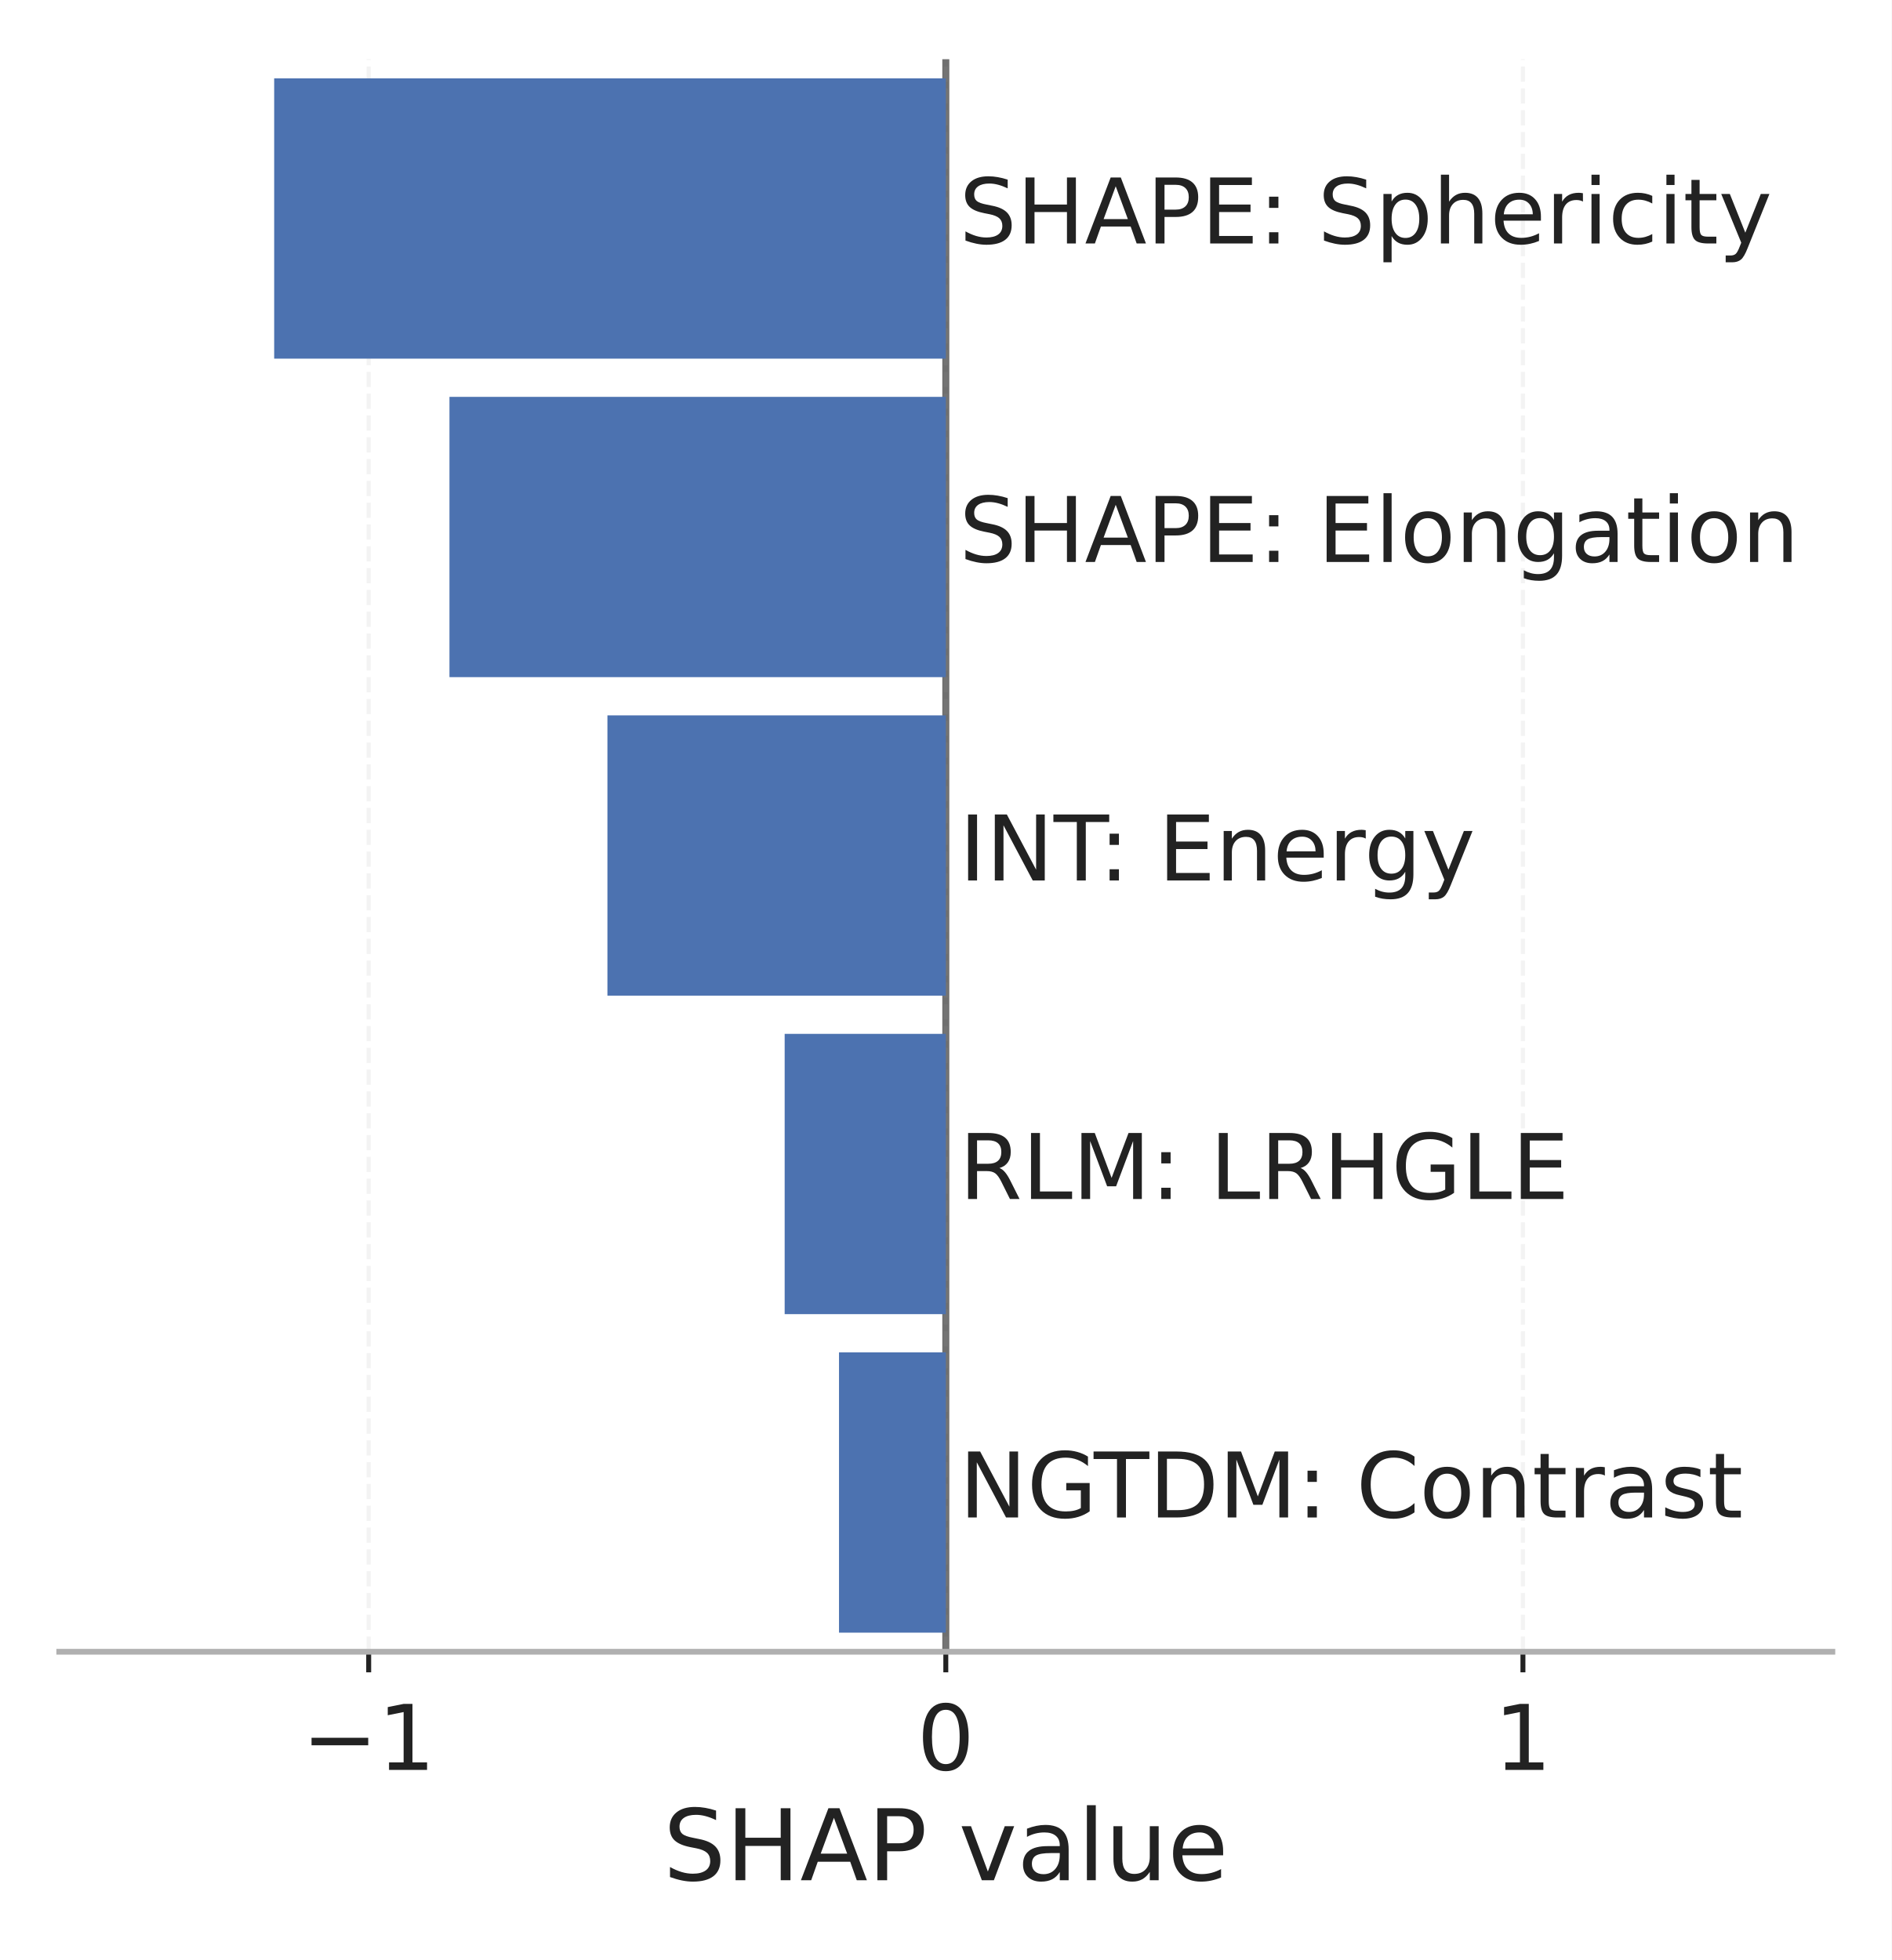
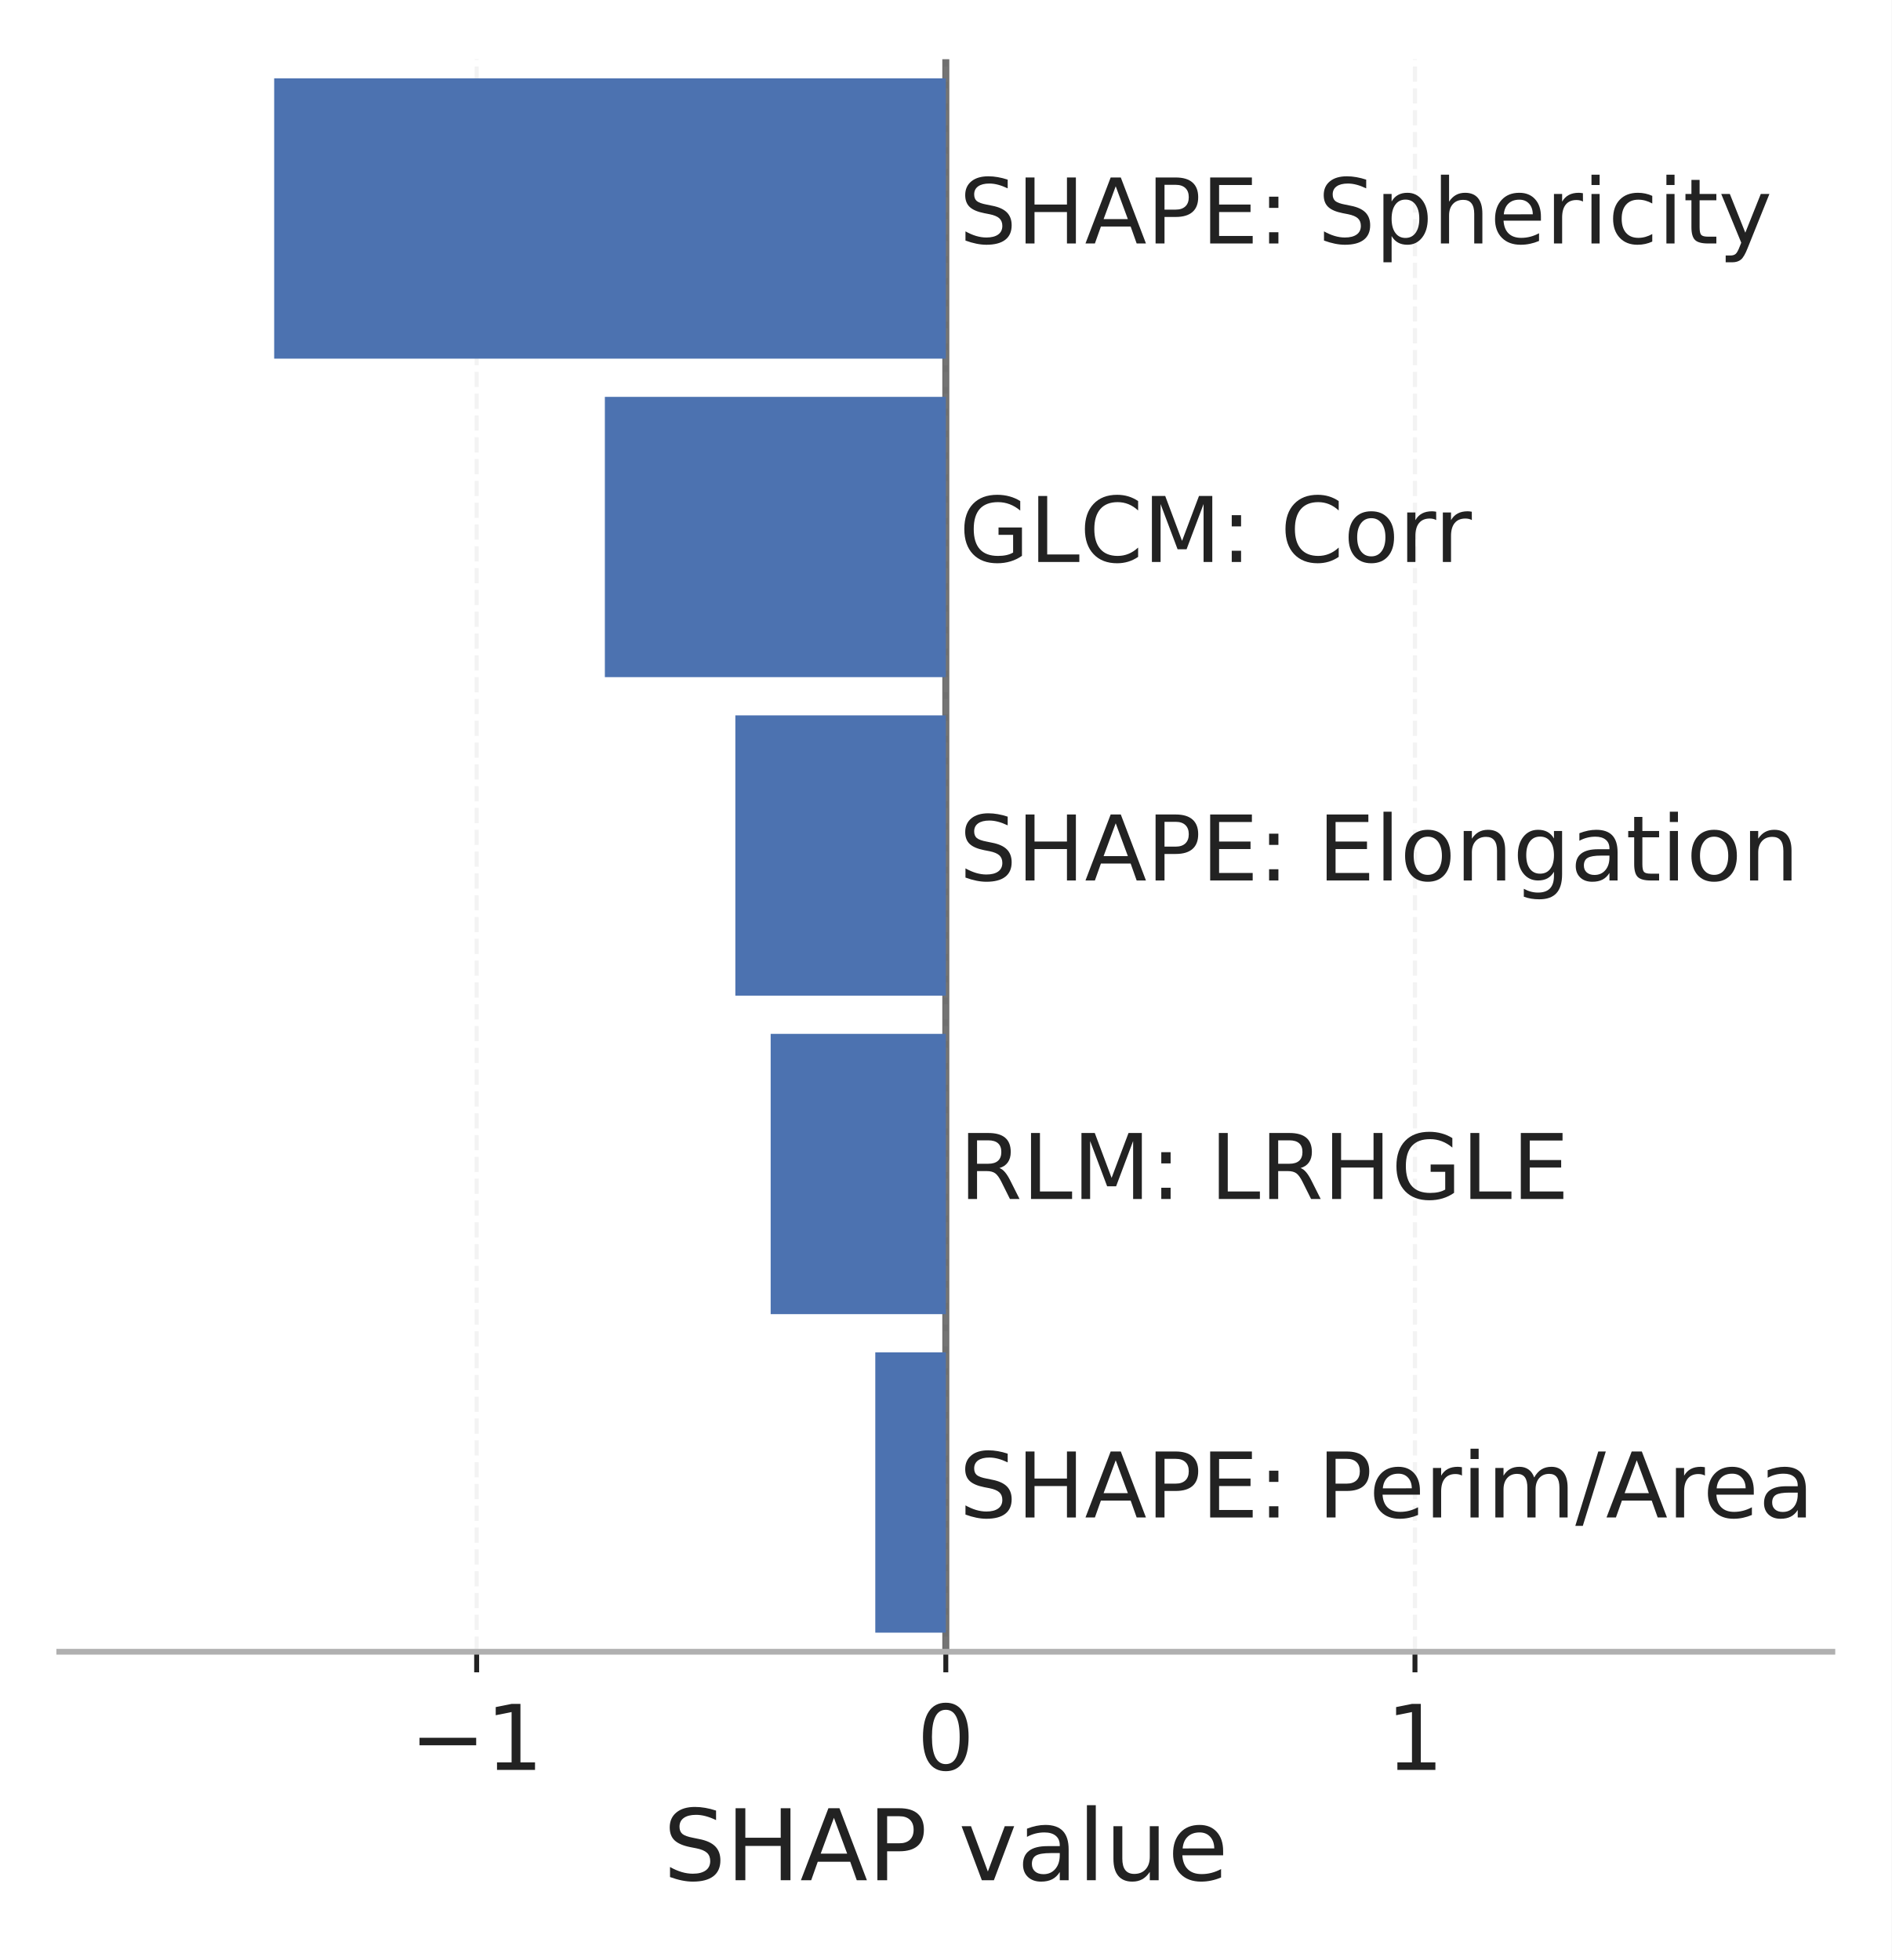
<svg xmlns="http://www.w3.org/2000/svg" xmlns:xlink="http://www.w3.org/1999/xlink" width="229.86pt" height="238.196pt" viewBox="0 0 229.86 238.196" version="1.1">
  <defs>
    <style type="text/css">*{stroke-linejoin: round; stroke-linecap: butt}</style>
  </defs>
  <g id="figure_1">
    <g id="patch_1">
      <path d="M 0 238.196  L 229.86 238.196  L 229.86 0  L 0 0  z " style="fill: #ffffff" />
    </g>
    <g id="axes_1">
      <g id="patch_2">
        <path d="M 7.2 200.736  L 222.66 200.736  L 222.66 7.2  L 7.2 7.2  z " style="fill: #ffffff" />
      </g>
      <g id="line2d_1">
-         <path d="M 114.93 200.736  L 114.93 7.2  " clip-path="url(#p51b3d1cedf)" style="fill: none; stroke: #6f6f6f; stroke-width: 0.85; stroke-linecap: square" />
+         <path d="M 114.93 200.736  L 114.93 7.2  " clip-path="url(#p16a51a3ae6)" style="fill: none; stroke: #6f6f6f; stroke-width: 0.85; stroke-linecap: square" />
      </g>
      <g id="matplotlib.axis_1">
        <g id="xtick_1">
          <g id="line2d_2">
-             <path d="M 44.801 200.736  L 44.801 7.2  " clip-path="url(#p51b3d1cedf)" style="fill: none; stroke-dasharray: 1.85,0.8; stroke-dashoffset: 0; stroke: #9a9a9a; stroke-opacity: 0.12; stroke-width: 0.5" />
+             <path d="M 57.921 200.736  L 57.921 7.2  " clip-path="url(#p16a51a3ae6)" style="fill: none; stroke-dasharray: 1.85,0.8; stroke-dashoffset: 0; stroke: #9a9a9a; stroke-opacity: 0.12; stroke-width: 0.5" />
          </g>
          <g id="line2d_3">
            <defs>
-               <path id="md87dbd4242" d="M 0 0  L 0 2.5  " style="stroke: #222222; stroke-width: 0.6" />
+               <path id="md2951fb6ec" d="M 0 0  L 0 2.5  " style="stroke: #222222; stroke-width: 0.6" />
            </defs>
            <g>
-               <use xlink:href="#md87dbd4242" x="44.801" y="200.736" style="fill: #222222; stroke: #222222; stroke-width: 0.6" />
+               <use xlink:href="#md2951fb6ec" x="57.921" y="200.736" style="fill: #222222; stroke: #222222; stroke-width: 0.6" />
            </g>
          </g>
          <g id="text_1">
-             <g style="fill: #222222" transform="translate(36.69309 215.0943) scale(0.11 -0.11)">
+             <g style="fill: #222222" transform="translate(49.81278 215.0943) scale(0.11 -0.11)">
              <defs>
                <path id="DejaVuSans-2212" d="M 678 2272  L 4684 2272  L 4684 1741  L 678 1741  L 678 2272  z " transform="scale(0.015625)" />
                <path id="DejaVuSans-31" d="M 794 531  L 1825 531  L 1825 4091  L 703 3866  L 703 4441  L 1819 4666  L 2450 4666  L 2450 531  L 3481 531  L 3481 0  L 794 0  L 794 531  z " transform="scale(0.015625)" />
              </defs>
              <use xlink:href="#DejaVuSans-2212" />
              <use xlink:href="#DejaVuSans-31" x="83.789" />
            </g>
          </g>
        </g>
        <g id="xtick_2">
          <g id="line2d_4">
-             <path d="M 114.93 200.736  L 114.93 7.2  " clip-path="url(#p51b3d1cedf)" style="fill: none; stroke-dasharray: 1.85,0.8; stroke-dashoffset: 0; stroke: #9a9a9a; stroke-opacity: 0.12; stroke-width: 0.5" />
+             <path d="M 114.93 200.736  L 114.93 7.2  " clip-path="url(#p16a51a3ae6)" style="fill: none; stroke-dasharray: 1.85,0.8; stroke-dashoffset: 0; stroke: #9a9a9a; stroke-opacity: 0.12; stroke-width: 0.5" />
          </g>
          <g id="line2d_5">
            <g>
-               <use xlink:href="#md87dbd4242" x="114.93" y="200.736" style="fill: #222222; stroke: #222222; stroke-width: 0.6" />
+               <use xlink:href="#md2951fb6ec" x="114.93" y="200.736" style="fill: #222222; stroke: #222222; stroke-width: 0.6" />
            </g>
          </g>
          <g id="text_2">
            <g style="fill: #222222" transform="translate(111.4306 215.0943) scale(0.11 -0.11)">
              <defs>
                <path id="DejaVuSans-30" d="M 2034 4250  Q 1547 4250 1301 3770  Q 1056 3291 1056 2328  Q 1056 1369 1301 889  Q 1547 409 2034 409  Q 2525 409 2770 889  Q 3016 1369 3016 2328  Q 3016 3291 2770 3770  Q 2525 4250 2034 4250  z M 2034 4750  Q 2819 4750 3233 4129  Q 3647 3509 3647 2328  Q 3647 1150 3233 529  Q 2819 -91 2034 -91  Q 1250 -91 836 529  Q 422 1150 422 2328  Q 422 3509 836 4129  Q 1250 4750 2034 4750  z " transform="scale(0.015625)" />
              </defs>
              <use xlink:href="#DejaVuSans-30" />
            </g>
          </g>
        </g>
        <g id="xtick_3">
          <g id="line2d_6">
-             <path d="M 185.059 200.736  L 185.059 7.2  " clip-path="url(#p51b3d1cedf)" style="fill: none; stroke-dasharray: 1.85,0.8; stroke-dashoffset: 0; stroke: #9a9a9a; stroke-opacity: 0.12; stroke-width: 0.5" />
+             <path d="M 171.939 200.736  L 171.939 7.2  " clip-path="url(#p16a51a3ae6)" style="fill: none; stroke-dasharray: 1.85,0.8; stroke-dashoffset: 0; stroke: #9a9a9a; stroke-opacity: 0.12; stroke-width: 0.5" />
          </g>
          <g id="line2d_7">
            <g>
-               <use xlink:href="#md87dbd4242" x="185.059" y="200.736" style="fill: #222222; stroke: #222222; stroke-width: 0.6" />
+               <use xlink:href="#md2951fb6ec" x="171.939" y="200.736" style="fill: #222222; stroke: #222222; stroke-width: 0.6" />
            </g>
          </g>
          <g id="text_3">
-             <g style="fill: #222222" transform="translate(181.5593 215.0943) scale(0.11 -0.11)">
+             <g style="fill: #222222" transform="translate(168.4396 215.0943) scale(0.11 -0.11)">
              <use xlink:href="#DejaVuSans-31" />
            </g>
          </g>
        </g>
        <g id="text_4">
          <g style="fill: #222222" transform="translate(80.59031 228.5001) scale(0.12 -0.12)">
            <defs>
              <path id="DejaVuSans-53" d="M 3425 4513  L 3425 3897  Q 3066 4069 2747 4153  Q 2428 4238 2131 4238  Q 1616 4238 1336 4038  Q 1056 3838 1056 3469  Q 1056 3159 1242 3001  Q 1428 2844 1947 2747  L 2328 2669  Q 3034 2534 3370 2195  Q 3706 1856 3706 1288  Q 3706 609 3251 259  Q 2797 -91 1919 -91  Q 1588 -91 1214 -16  Q 841 59 441 206  L 441 856  Q 825 641 1194 531  Q 1563 422 1919 422  Q 2459 422 2753 634  Q 3047 847 3047 1241  Q 3047 1584 2836 1778  Q 2625 1972 2144 2069  L 1759 2144  Q 1053 2284 737 2584  Q 422 2884 422 3419  Q 422 4038 858 4394  Q 1294 4750 2059 4750  Q 2388 4750 2728 4690  Q 3069 4631 3425 4513  z " transform="scale(0.015625)" />
              <path id="DejaVuSans-48" d="M 628 4666  L 1259 4666  L 1259 2753  L 3553 2753  L 3553 4666  L 4184 4666  L 4184 0  L 3553 0  L 3553 2222  L 1259 2222  L 1259 0  L 628 0  L 628 4666  z " transform="scale(0.015625)" />
              <path id="DejaVuSans-41" d="M 2188 4044  L 1331 1722  L 3047 1722  L 2188 4044  z M 1831 4666  L 2547 4666  L 4325 0  L 3669 0  L 3244 1197  L 1141 1197  L 716 0  L 50 0  L 1831 4666  z " transform="scale(0.015625)" />
              <path id="DejaVuSans-50" d="M 1259 4147  L 1259 2394  L 2053 2394  Q 2494 2394 2734 2622  Q 2975 2850 2975 3272  Q 2975 3691 2734 3919  Q 2494 4147 2053 4147  L 1259 4147  z M 628 4666  L 2053 4666  Q 2838 4666 3239 4311  Q 3641 3956 3641 3272  Q 3641 2581 3239 2228  Q 2838 1875 2053 1875  L 1259 1875  L 1259 0  L 628 0  L 628 4666  z " transform="scale(0.015625)" />
              <path id="DejaVuSans-20" transform="scale(0.015625)" />
              <path id="DejaVuSans-76" d="M 191 3500  L 800 3500  L 1894 563  L 2988 3500  L 3597 3500  L 2284 0  L 1503 0  L 191 3500  z " transform="scale(0.015625)" />
              <path id="DejaVuSans-61" d="M 2194 1759  Q 1497 1759 1228 1600  Q 959 1441 959 1056  Q 959 750 1161 570  Q 1363 391 1709 391  Q 2188 391 2477 730  Q 2766 1069 2766 1631  L 2766 1759  L 2194 1759  z M 3341 1997  L 3341 0  L 2766 0  L 2766 531  Q 2569 213 2275 61  Q 1981 -91 1556 -91  Q 1019 -91 701 211  Q 384 513 384 1019  Q 384 1609 779 1909  Q 1175 2209 1959 2209  L 2766 2209  L 2766 2266  Q 2766 2663 2505 2880  Q 2244 3097 1772 3097  Q 1472 3097 1187 3025  Q 903 2953 641 2809  L 641 3341  Q 956 3463 1253 3523  Q 1550 3584 1831 3584  Q 2591 3584 2966 3190  Q 3341 2797 3341 1997  z " transform="scale(0.015625)" />
              <path id="DejaVuSans-6c" d="M 603 4863  L 1178 4863  L 1178 0  L 603 0  L 603 4863  z " transform="scale(0.015625)" />
              <path id="DejaVuSans-75" d="M 544 1381  L 544 3500  L 1119 3500  L 1119 1403  Q 1119 906 1312 657  Q 1506 409 1894 409  Q 2359 409 2629 706  Q 2900 1003 2900 1516  L 2900 3500  L 3475 3500  L 3475 0  L 2900 0  L 2900 538  Q 2691 219 2414 64  Q 2138 -91 1772 -91  Q 1169 -91 856 284  Q 544 659 544 1381  z M 1991 3584  L 1991 3584  z " transform="scale(0.015625)" />
              <path id="DejaVuSans-65" d="M 3597 1894  L 3597 1613  L 953 1613  Q 991 1019 1311 708  Q 1631 397 2203 397  Q 2534 397 2845 478  Q 3156 559 3463 722  L 3463 178  Q 3153 47 2828 -22  Q 2503 -91 2169 -91  Q 1331 -91 842 396  Q 353 884 353 1716  Q 353 2575 817 3079  Q 1281 3584 2069 3584  Q 2775 3584 3186 3129  Q 3597 2675 3597 1894  z M 3022 2063  Q 3016 2534 2758 2815  Q 2500 3097 2075 3097  Q 1594 3097 1305 2825  Q 1016 2553 972 2059  L 3022 2063  z " transform="scale(0.015625)" />
            </defs>
            <use xlink:href="#DejaVuSans-53" />
            <use xlink:href="#DejaVuSans-48" x="63.477" />
            <use xlink:href="#DejaVuSans-41" x="138.672" />
            <use xlink:href="#DejaVuSans-50" x="207.08" />
            <use xlink:href="#DejaVuSans-20" x="267.383" />
            <use xlink:href="#DejaVuSans-76" x="299.17" />
            <use xlink:href="#DejaVuSans-61" x="358.35" />
            <use xlink:href="#DejaVuSans-6c" x="419.629" />
            <use xlink:href="#DejaVuSans-75" x="447.412" />
            <use xlink:href="#DejaVuSans-65" x="510.791" />
          </g>
        </g>
      </g>
      <g id="matplotlib.axis_2" />
      <g id="patch_3">
-         <path d="M 114.93 9.522  L 33.316 9.522  L 33.316 43.585  L 114.93 43.585  z " clip-path="url(#p51b3d1cedf)" style="fill: #4c72b0" />
+         <path d="M 114.93 9.522  L 33.316 9.522  L 33.316 43.585  L 114.93 43.585  z " clip-path="url(#p16a51a3ae6)" style="fill: #4c72b0" />
      </g>
      <g id="patch_4">
-         <path d="M 114.93 48.23  L 54.616 48.23  L 54.616 82.292  L 114.93 82.292  z " clip-path="url(#p51b3d1cedf)" style="fill: #4c72b0" />
+         <path d="M 114.93 48.23  L 73.5 48.23  L 73.5 82.292  L 114.93 82.292  z " clip-path="url(#p16a51a3ae6)" style="fill: #4c72b0" />
      </g>
      <g id="patch_5">
-         <path d="M 114.93 86.937  L 73.811 86.937  L 73.811 120.999  L 114.93 120.999  z " clip-path="url(#p51b3d1cedf)" style="fill: #4c72b0" />
+         <path d="M 114.93 86.937  L 89.355 86.937  L 89.355 120.999  L 114.93 120.999  z " clip-path="url(#p16a51a3ae6)" style="fill: #4c72b0" />
      </g>
      <g id="patch_6">
-         <path d="M 114.93 125.644  L 95.348 125.644  L 95.348 159.706  L 114.93 159.706  z " clip-path="url(#p51b3d1cedf)" style="fill: #4c72b0" />
+         <path d="M 114.93 125.644  L 93.647 125.644  L 93.647 159.706  L 114.93 159.706  z " clip-path="url(#p16a51a3ae6)" style="fill: #4c72b0" />
      </g>
      <g id="patch_7">
-         <path d="M 114.93 164.351  L 101.952 164.351  L 101.952 198.414  L 114.93 198.414  z " clip-path="url(#p51b3d1cedf)" style="fill: #4c72b0" />
+         <path d="M 114.93 164.351  L 106.361 164.351  L 106.361 198.414  L 114.93 198.414  z " clip-path="url(#p16a51a3ae6)" style="fill: #4c72b0" />
      </g>
      <g id="patch_8">
        <path d="M 7.2 200.736  L 222.66 200.736  " style="fill: none; stroke: #b0b0b0; stroke-width: 0.7; stroke-linejoin: miter; stroke-linecap: square" />
      </g>
      <g id="text_5">
        <g style="fill: #222222" transform="translate(116.5623 29.58891) scale(0.11 -0.11)">
          <defs>
            <path id="DejaVuSans-45" d="M 628 4666  L 3578 4666  L 3578 4134  L 1259 4134  L 1259 2753  L 3481 2753  L 3481 2222  L 1259 2222  L 1259 531  L 3634 531  L 3634 0  L 628 0  L 628 4666  z " transform="scale(0.015625)" />
            <path id="DejaVuSans-3a" d="M 750 794  L 1409 794  L 1409 0  L 750 0  L 750 794  z M 750 3309  L 1409 3309  L 1409 2516  L 750 2516  L 750 3309  z " transform="scale(0.015625)" />
            <path id="DejaVuSans-70" d="M 1159 525  L 1159 -1331  L 581 -1331  L 581 3500  L 1159 3500  L 1159 2969  Q 1341 3281 1617 3432  Q 1894 3584 2278 3584  Q 2916 3584 3314 3078  Q 3713 2572 3713 1747  Q 3713 922 3314 415  Q 2916 -91 2278 -91  Q 1894 -91 1617 61  Q 1341 213 1159 525  z M 3116 1747  Q 3116 2381 2855 2742  Q 2594 3103 2138 3103  Q 1681 3103 1420 2742  Q 1159 2381 1159 1747  Q 1159 1113 1420 752  Q 1681 391 2138 391  Q 2594 391 2855 752  Q 3116 1113 3116 1747  z " transform="scale(0.015625)" />
            <path id="DejaVuSans-68" d="M 3513 2113  L 3513 0  L 2938 0  L 2938 2094  Q 2938 2591 2744 2837  Q 2550 3084 2163 3084  Q 1697 3084 1428 2787  Q 1159 2491 1159 1978  L 1159 0  L 581 0  L 581 4863  L 1159 4863  L 1159 2956  Q 1366 3272 1645 3428  Q 1925 3584 2291 3584  Q 2894 3584 3203 3211  Q 3513 2838 3513 2113  z " transform="scale(0.015625)" />
            <path id="DejaVuSans-72" d="M 2631 2963  Q 2534 3019 2420 3045  Q 2306 3072 2169 3072  Q 1681 3072 1420 2755  Q 1159 2438 1159 1844  L 1159 0  L 581 0  L 581 3500  L 1159 3500  L 1159 2956  Q 1341 3275 1631 3429  Q 1922 3584 2338 3584  Q 2397 3584 2469 3576  Q 2541 3569 2628 3553  L 2631 2963  z " transform="scale(0.015625)" />
            <path id="DejaVuSans-69" d="M 603 3500  L 1178 3500  L 1178 0  L 603 0  L 603 3500  z M 603 4863  L 1178 4863  L 1178 4134  L 603 4134  L 603 4863  z " transform="scale(0.015625)" />
            <path id="DejaVuSans-63" d="M 3122 3366  L 3122 2828  Q 2878 2963 2633 3030  Q 2388 3097 2138 3097  Q 1578 3097 1268 2742  Q 959 2388 959 1747  Q 959 1106 1268 751  Q 1578 397 2138 397  Q 2388 397 2633 464  Q 2878 531 3122 666  L 3122 134  Q 2881 22 2623 -34  Q 2366 -91 2075 -91  Q 1284 -91 818 406  Q 353 903 353 1747  Q 353 2603 823 3093  Q 1294 3584 2113 3584  Q 2378 3584 2631 3529  Q 2884 3475 3122 3366  z " transform="scale(0.015625)" />
            <path id="DejaVuSans-74" d="M 1172 4494  L 1172 3500  L 2356 3500  L 2356 3053  L 1172 3053  L 1172 1153  Q 1172 725 1289 603  Q 1406 481 1766 481  L 2356 481  L 2356 0  L 1766 0  Q 1100 0 847 248  Q 594 497 594 1153  L 594 3053  L 172 3053  L 172 3500  L 594 3500  L 594 4494  L 1172 4494  z " transform="scale(0.015625)" />
            <path id="DejaVuSans-79" d="M 2059 -325  Q 1816 -950 1584 -1140  Q 1353 -1331 966 -1331  L 506 -1331  L 506 -850  L 844 -850  Q 1081 -850 1212 -737  Q 1344 -625 1503 -206  L 1606 56  L 191 3500  L 800 3500  L 1894 763  L 2988 3500  L 3597 3500  L 2059 -325  z " transform="scale(0.015625)" />
          </defs>
          <use xlink:href="#DejaVuSans-53" />
          <use xlink:href="#DejaVuSans-48" x="63.477" />
          <use xlink:href="#DejaVuSans-41" x="138.672" />
          <use xlink:href="#DejaVuSans-50" x="207.08" />
          <use xlink:href="#DejaVuSans-45" x="267.383" />
          <use xlink:href="#DejaVuSans-3a" x="330.566" />
          <use xlink:href="#DejaVuSans-20" x="364.258" />
          <use xlink:href="#DejaVuSans-53" x="396.045" />
          <use xlink:href="#DejaVuSans-70" x="459.521" />
          <use xlink:href="#DejaVuSans-68" x="522.998" />
          <use xlink:href="#DejaVuSans-65" x="586.377" />
          <use xlink:href="#DejaVuSans-72" x="647.9" />
          <use xlink:href="#DejaVuSans-69" x="689.014" />
          <use xlink:href="#DejaVuSans-63" x="716.797" />
          <use xlink:href="#DejaVuSans-69" x="771.777" />
          <use xlink:href="#DejaVuSans-74" x="799.561" />
          <use xlink:href="#DejaVuSans-79" x="838.77" />
        </g>
      </g>
      <g id="text_6">
        <g style="fill: #222222" transform="translate(116.5623 68.29611) scale(0.11 -0.11)">
          <defs>
+             <path id="DejaVuSans-47" d="M 3809 666  L 3809 1919  L 2778 1919  L 2778 2438  L 4434 2438  L 4434 434  Q 4069 175 3628 42  Q 3188 -91 2688 -91  Q 1594 -91 976 548  Q 359 1188 359 2328  Q 359 3472 976 4111  Q 1594 4750 2688 4750  Q 3144 4750 3555 4637  Q 3966 4525 4313 4306  L 4313 3634  Q 3963 3931 3569 4081  Q 3175 4231 2741 4231  Q 1884 4231 1454 3753  Q 1025 3275 1025 2328  Q 1025 1384 1454 906  Q 1884 428 2741 428  Q 3075 428 3337 486  Q 3600 544 3809 666  z " transform="scale(0.015625)" />
+             <path id="DejaVuSans-4c" d="M 628 4666  L 1259 4666  L 1259 531  L 3531 531  L 3531 0  L 628 0  L 628 4666  z " transform="scale(0.015625)" />
+             <path id="DejaVuSans-43" d="M 4122 4306  L 4122 3641  Q 3803 3938 3442 4084  Q 3081 4231 2675 4231  Q 1875 4231 1450 3742  Q 1025 3253 1025 2328  Q 1025 1406 1450 917  Q 1875 428 2675 428  Q 3081 428 3442 575  Q 3803 722 4122 1019  L 4122 359  Q 3791 134 3420 21  Q 3050 -91 2638 -91  Q 1578 -91 968 557  Q 359 1206 359 2328  Q 359 3453 968 4101  Q 1578 4750 2638 4750  Q 3056 4750 3426 4639  Q 3797 4528 4122 4306  z " transform="scale(0.015625)" />
+             <path id="DejaVuSans-4d" d="M 628 4666  L 1569 4666  L 2759 1491  L 3956 4666  L 4897 4666  L 4897 0  L 4281 0  L 4281 4097  L 3078 897  L 2444 897  L 1241 4097  L 1241 0  L 628 0  L 628 4666  z " transform="scale(0.015625)" />
            <path id="DejaVuSans-6f" d="M 1959 3097  Q 1497 3097 1228 2736  Q 959 2375 959 1747  Q 959 1119 1226 758  Q 1494 397 1959 397  Q 2419 397 2687 759  Q 2956 1122 2956 1747  Q 2956 2369 2687 2733  Q 2419 3097 1959 3097  z M 1959 3584  Q 2709 3584 3137 3096  Q 3566 2609 3566 1747  Q 3566 888 3137 398  Q 2709 -91 1959 -91  Q 1206 -91 779 398  Q 353 888 353 1747  Q 353 2609 779 3096  Q 1206 3584 1959 3584  z " transform="scale(0.015625)" />
+           </defs>
+           <use xlink:href="#DejaVuSans-47" />
+           <use xlink:href="#DejaVuSans-4c" x="77.49" />
+           <use xlink:href="#DejaVuSans-43" x="133.203" />
+           <use xlink:href="#DejaVuSans-4d" x="203.027" />
+           <use xlink:href="#DejaVuSans-3a" x="289.307" />
+           <use xlink:href="#DejaVuSans-20" x="322.998" />
+           <use xlink:href="#DejaVuSans-43" x="354.785" />
+           <use xlink:href="#DejaVuSans-6f" x="424.609" />
+           <use xlink:href="#DejaVuSans-72" x="485.791" />
+           <use xlink:href="#DejaVuSans-72" x="525.154" />
+         </g>
+       </g>
+       <g id="text_7">
+         <g style="fill: #222222" transform="translate(116.5623 107.0033) scale(0.11 -0.11)">
+           <defs>
            <path id="DejaVuSans-6e" d="M 3513 2113  L 3513 0  L 2938 0  L 2938 2094  Q 2938 2591 2744 2837  Q 2550 3084 2163 3084  Q 1697 3084 1428 2787  Q 1159 2491 1159 1978  L 1159 0  L 581 0  L 581 3500  L 1159 3500  L 1159 2956  Q 1366 3272 1645 3428  Q 1925 3584 2291 3584  Q 2894 3584 3203 3211  Q 3513 2838 3513 2113  z " transform="scale(0.015625)" />
            <path id="DejaVuSans-67" d="M 2906 1791  Q 2906 2416 2648 2759  Q 2391 3103 1925 3103  Q 1463 3103 1205 2759  Q 947 2416 947 1791  Q 947 1169 1205 825  Q 1463 481 1925 481  Q 2391 481 2648 825  Q 2906 1169 2906 1791  z M 3481 434  Q 3481 -459 3084 -895  Q 2688 -1331 1869 -1331  Q 1566 -1331 1297 -1286  Q 1028 -1241 775 -1147  L 775 -588  Q 1028 -725 1275 -790  Q 1522 -856 1778 -856  Q 2344 -856 2625 -561  Q 2906 -266 2906 331  L 2906 616  Q 2728 306 2450 153  Q 2172 0 1784 0  Q 1141 0 747 490  Q 353 981 353 1791  Q 353 2603 747 3093  Q 1141 3584 1784 3584  Q 2172 3584 2450 3431  Q 2728 3278 2906 2969  L 2906 3500  L 3481 3500  L 3481 434  z " transform="scale(0.015625)" />
          </defs>
          <use xlink:href="#DejaVuSans-53" />
          <use xlink:href="#DejaVuSans-48" x="63.477" />
          <use xlink:href="#DejaVuSans-41" x="138.672" />
          <use xlink:href="#DejaVuSans-50" x="207.08" />
          <use xlink:href="#DejaVuSans-45" x="267.383" />
          <use xlink:href="#DejaVuSans-3a" x="330.566" />
          <use xlink:href="#DejaVuSans-20" x="364.258" />
          <use xlink:href="#DejaVuSans-45" x="396.045" />
          <use xlink:href="#DejaVuSans-6c" x="459.229" />
          <use xlink:href="#DejaVuSans-6f" x="487.012" />
          <use xlink:href="#DejaVuSans-6e" x="548.193" />
          <use xlink:href="#DejaVuSans-67" x="611.572" />
          <use xlink:href="#DejaVuSans-61" x="675.049" />
          <use xlink:href="#DejaVuSans-74" x="736.328" />
          <use xlink:href="#DejaVuSans-69" x="775.537" />
          <use xlink:href="#DejaVuSans-6f" x="803.32" />
          <use xlink:href="#DejaVuSans-6e" x="864.502" />
        </g>
      </g>
-       <g id="text_7">
-         <g style="fill: #222222" transform="translate(116.5623 107.0033) scale(0.11 -0.11)">
-           <defs>
-             <path id="DejaVuSans-49" d="M 628 4666  L 1259 4666  L 1259 0  L 628 0  L 628 4666  z " transform="scale(0.015625)" />
-             <path id="DejaVuSans-4e" d="M 628 4666  L 1478 4666  L 3547 763  L 3547 4666  L 4159 4666  L 4159 0  L 3309 0  L 1241 3903  L 1241 0  L 628 0  L 628 4666  z " transform="scale(0.015625)" />
-             <path id="DejaVuSans-54" d="M -19 4666  L 3928 4666  L 3928 4134  L 2272 4134  L 2272 0  L 1638 0  L 1638 4134  L -19 4134  L -19 4666  z " transform="scale(0.015625)" />
-           </defs>
-           <use xlink:href="#DejaVuSans-49" />
-           <use xlink:href="#DejaVuSans-4e" x="29.492" />
-           <use xlink:href="#DejaVuSans-54" x="104.297" />
-           <use xlink:href="#DejaVuSans-3a" x="154.381" />
-           <use xlink:href="#DejaVuSans-20" x="188.072" />
-           <use xlink:href="#DejaVuSans-45" x="219.859" />
-           <use xlink:href="#DejaVuSans-6e" x="283.043" />
-           <use xlink:href="#DejaVuSans-65" x="346.422" />
-           <use xlink:href="#DejaVuSans-72" x="407.945" />
-           <use xlink:href="#DejaVuSans-67" x="447.309" />
-           <use xlink:href="#DejaVuSans-79" x="510.785" />
-         </g>
-       </g>
      <g id="text_8">
        <g style="fill: #222222" transform="translate(116.5623 145.7105) scale(0.11 -0.11)">
          <defs>
            <path id="DejaVuSans-52" d="M 2841 2188  Q 3044 2119 3236 1894  Q 3428 1669 3622 1275  L 4263 0  L 3584 0  L 2988 1197  Q 2756 1666 2539 1819  Q 2322 1972 1947 1972  L 1259 1972  L 1259 0  L 628 0  L 628 4666  L 2053 4666  Q 2853 4666 3247 4331  Q 3641 3997 3641 3322  Q 3641 2881 3436 2590  Q 3231 2300 2841 2188  z M 1259 4147  L 1259 2491  L 2053 2491  Q 2509 2491 2742 2702  Q 2975 2913 2975 3322  Q 2975 3731 2742 3939  Q 2509 4147 2053 4147  L 1259 4147  z " transform="scale(0.015625)" />
-             <path id="DejaVuSans-4c" d="M 628 4666  L 1259 4666  L 1259 531  L 3531 531  L 3531 0  L 628 0  L 628 4666  z " transform="scale(0.015625)" />
-             <path id="DejaVuSans-4d" d="M 628 4666  L 1569 4666  L 2759 1491  L 3956 4666  L 4897 4666  L 4897 0  L 4281 0  L 4281 4097  L 3078 897  L 2444 897  L 1241 4097  L 1241 0  L 628 0  L 628 4666  z " transform="scale(0.015625)" />
-             <path id="DejaVuSans-47" d="M 3809 666  L 3809 1919  L 2778 1919  L 2778 2438  L 4434 2438  L 4434 434  Q 4069 175 3628 42  Q 3188 -91 2688 -91  Q 1594 -91 976 548  Q 359 1188 359 2328  Q 359 3472 976 4111  Q 1594 4750 2688 4750  Q 3144 4750 3555 4637  Q 3966 4525 4313 4306  L 4313 3634  Q 3963 3931 3569 4081  Q 3175 4231 2741 4231  Q 1884 4231 1454 3753  Q 1025 3275 1025 2328  Q 1025 1384 1454 906  Q 1884 428 2741 428  Q 3075 428 3337 486  Q 3600 544 3809 666  z " transform="scale(0.015625)" />
          </defs>
          <use xlink:href="#DejaVuSans-52" />
          <use xlink:href="#DejaVuSans-4c" x="69.482" />
          <use xlink:href="#DejaVuSans-4d" x="125.195" />
          <use xlink:href="#DejaVuSans-3a" x="211.475" />
          <use xlink:href="#DejaVuSans-20" x="245.166" />
          <use xlink:href="#DejaVuSans-4c" x="276.953" />
          <use xlink:href="#DejaVuSans-52" x="332.666" />
          <use xlink:href="#DejaVuSans-48" x="402.148" />
          <use xlink:href="#DejaVuSans-47" x="477.344" />
          <use xlink:href="#DejaVuSans-4c" x="554.834" />
          <use xlink:href="#DejaVuSans-45" x="610.547" />
        </g>
      </g>
      <g id="text_9">
        <g style="fill: #222222" transform="translate(116.5623 184.4177) scale(0.11 -0.11)">
          <defs>
-             <path id="DejaVuSans-44" d="M 1259 4147  L 1259 519  L 2022 519  Q 2988 519 3436 956  Q 3884 1394 3884 2338  Q 3884 3275 3436 3711  Q 2988 4147 2022 4147  L 1259 4147  z M 628 4666  L 1925 4666  Q 3281 4666 3915 4102  Q 4550 3538 4550 2338  Q 4550 1131 3912 565  Q 3275 0 1925 0  L 628 0  L 628 4666  z " transform="scale(0.015625)" />
-             <path id="DejaVuSans-43" d="M 4122 4306  L 4122 3641  Q 3803 3938 3442 4084  Q 3081 4231 2675 4231  Q 1875 4231 1450 3742  Q 1025 3253 1025 2328  Q 1025 1406 1450 917  Q 1875 428 2675 428  Q 3081 428 3442 575  Q 3803 722 4122 1019  L 4122 359  Q 3791 134 3420 21  Q 3050 -91 2638 -91  Q 1578 -91 968 557  Q 359 1206 359 2328  Q 359 3453 968 4101  Q 1578 4750 2638 4750  Q 3056 4750 3426 4639  Q 3797 4528 4122 4306  z " transform="scale(0.015625)" />
-             <path id="DejaVuSans-73" d="M 2834 3397  L 2834 2853  Q 2591 2978 2328 3040  Q 2066 3103 1784 3103  Q 1356 3103 1142 2972  Q 928 2841 928 2578  Q 928 2378 1081 2264  Q 1234 2150 1697 2047  L 1894 2003  Q 2506 1872 2764 1633  Q 3022 1394 3022 966  Q 3022 478 2636 193  Q 2250 -91 1575 -91  Q 1294 -91 989 -36  Q 684 19 347 128  L 347 722  Q 666 556 975 473  Q 1284 391 1588 391  Q 1994 391 2212 530  Q 2431 669 2431 922  Q 2431 1156 2273 1281  Q 2116 1406 1581 1522  L 1381 1569  Q 847 1681 609 1914  Q 372 2147 372 2553  Q 372 3047 722 3315  Q 1072 3584 1716 3584  Q 2034 3584 2315 3537  Q 2597 3491 2834 3397  z " transform="scale(0.015625)" />
-           </defs>
-           <use xlink:href="#DejaVuSans-4e" />
-           <use xlink:href="#DejaVuSans-47" x="74.805" />
-           <use xlink:href="#DejaVuSans-54" x="148.67" />
-           <use xlink:href="#DejaVuSans-44" x="209.754" />
-           <use xlink:href="#DejaVuSans-4d" x="286.756" />
-           <use xlink:href="#DejaVuSans-3a" x="373.035" />
-           <use xlink:href="#DejaVuSans-20" x="406.727" />
-           <use xlink:href="#DejaVuSans-43" x="438.514" />
-           <use xlink:href="#DejaVuSans-6f" x="508.338" />
-           <use xlink:href="#DejaVuSans-6e" x="569.52" />
-           <use xlink:href="#DejaVuSans-74" x="632.898" />
-           <use xlink:href="#DejaVuSans-72" x="672.107" />
-           <use xlink:href="#DejaVuSans-61" x="713.221" />
-           <use xlink:href="#DejaVuSans-73" x="774.5" />
-           <use xlink:href="#DejaVuSans-74" x="826.6" />
+             <path id="DejaVuSans-6d" d="M 3328 2828  Q 3544 3216 3844 3400  Q 4144 3584 4550 3584  Q 5097 3584 5394 3201  Q 5691 2819 5691 2113  L 5691 0  L 5113 0  L 5113 2094  Q 5113 2597 4934 2840  Q 4756 3084 4391 3084  Q 3944 3084 3684 2787  Q 3425 2491 3425 1978  L 3425 0  L 2847 0  L 2847 2094  Q 2847 2600 2669 2842  Q 2491 3084 2119 3084  Q 1678 3084 1418 2786  Q 1159 2488 1159 1978  L 1159 0  L 581 0  L 581 3500  L 1159 3500  L 1159 2956  Q 1356 3278 1631 3431  Q 1906 3584 2284 3584  Q 2666 3584 2933 3390  Q 3200 3197 3328 2828  z " transform="scale(0.015625)" />
+             <path id="DejaVuSans-2f" d="M 1625 4666  L 2156 4666  L 531 -594  L 0 -594  L 1625 4666  z " transform="scale(0.015625)" />
+           </defs>
+           <use xlink:href="#DejaVuSans-53" />
+           <use xlink:href="#DejaVuSans-48" x="63.477" />
+           <use xlink:href="#DejaVuSans-41" x="138.672" />
+           <use xlink:href="#DejaVuSans-50" x="207.08" />
+           <use xlink:href="#DejaVuSans-45" x="267.383" />
+           <use xlink:href="#DejaVuSans-3a" x="330.566" />
+           <use xlink:href="#DejaVuSans-20" x="364.258" />
+           <use xlink:href="#DejaVuSans-50" x="396.045" />
+           <use xlink:href="#DejaVuSans-65" x="452.723" />
+           <use xlink:href="#DejaVuSans-72" x="514.246" />
+           <use xlink:href="#DejaVuSans-69" x="555.359" />
+           <use xlink:href="#DejaVuSans-6d" x="583.143" />
+           <use xlink:href="#DejaVuSans-2f" x="680.555" />
+           <use xlink:href="#DejaVuSans-41" x="714.246" />
+           <use xlink:href="#DejaVuSans-72" x="782.654" />
+           <use xlink:href="#DejaVuSans-65" x="821.518" />
+           <use xlink:href="#DejaVuSans-61" x="883.041" />
        </g>
      </g>
    </g>
  </g>
  <defs>
-     <clipPath id="p51b3d1cedf">
+     <clipPath id="p16a51a3ae6">
      <rect x="7.2" y="7.2" width="215.46" height="193.536" />
    </clipPath>
  </defs>
</svg>
